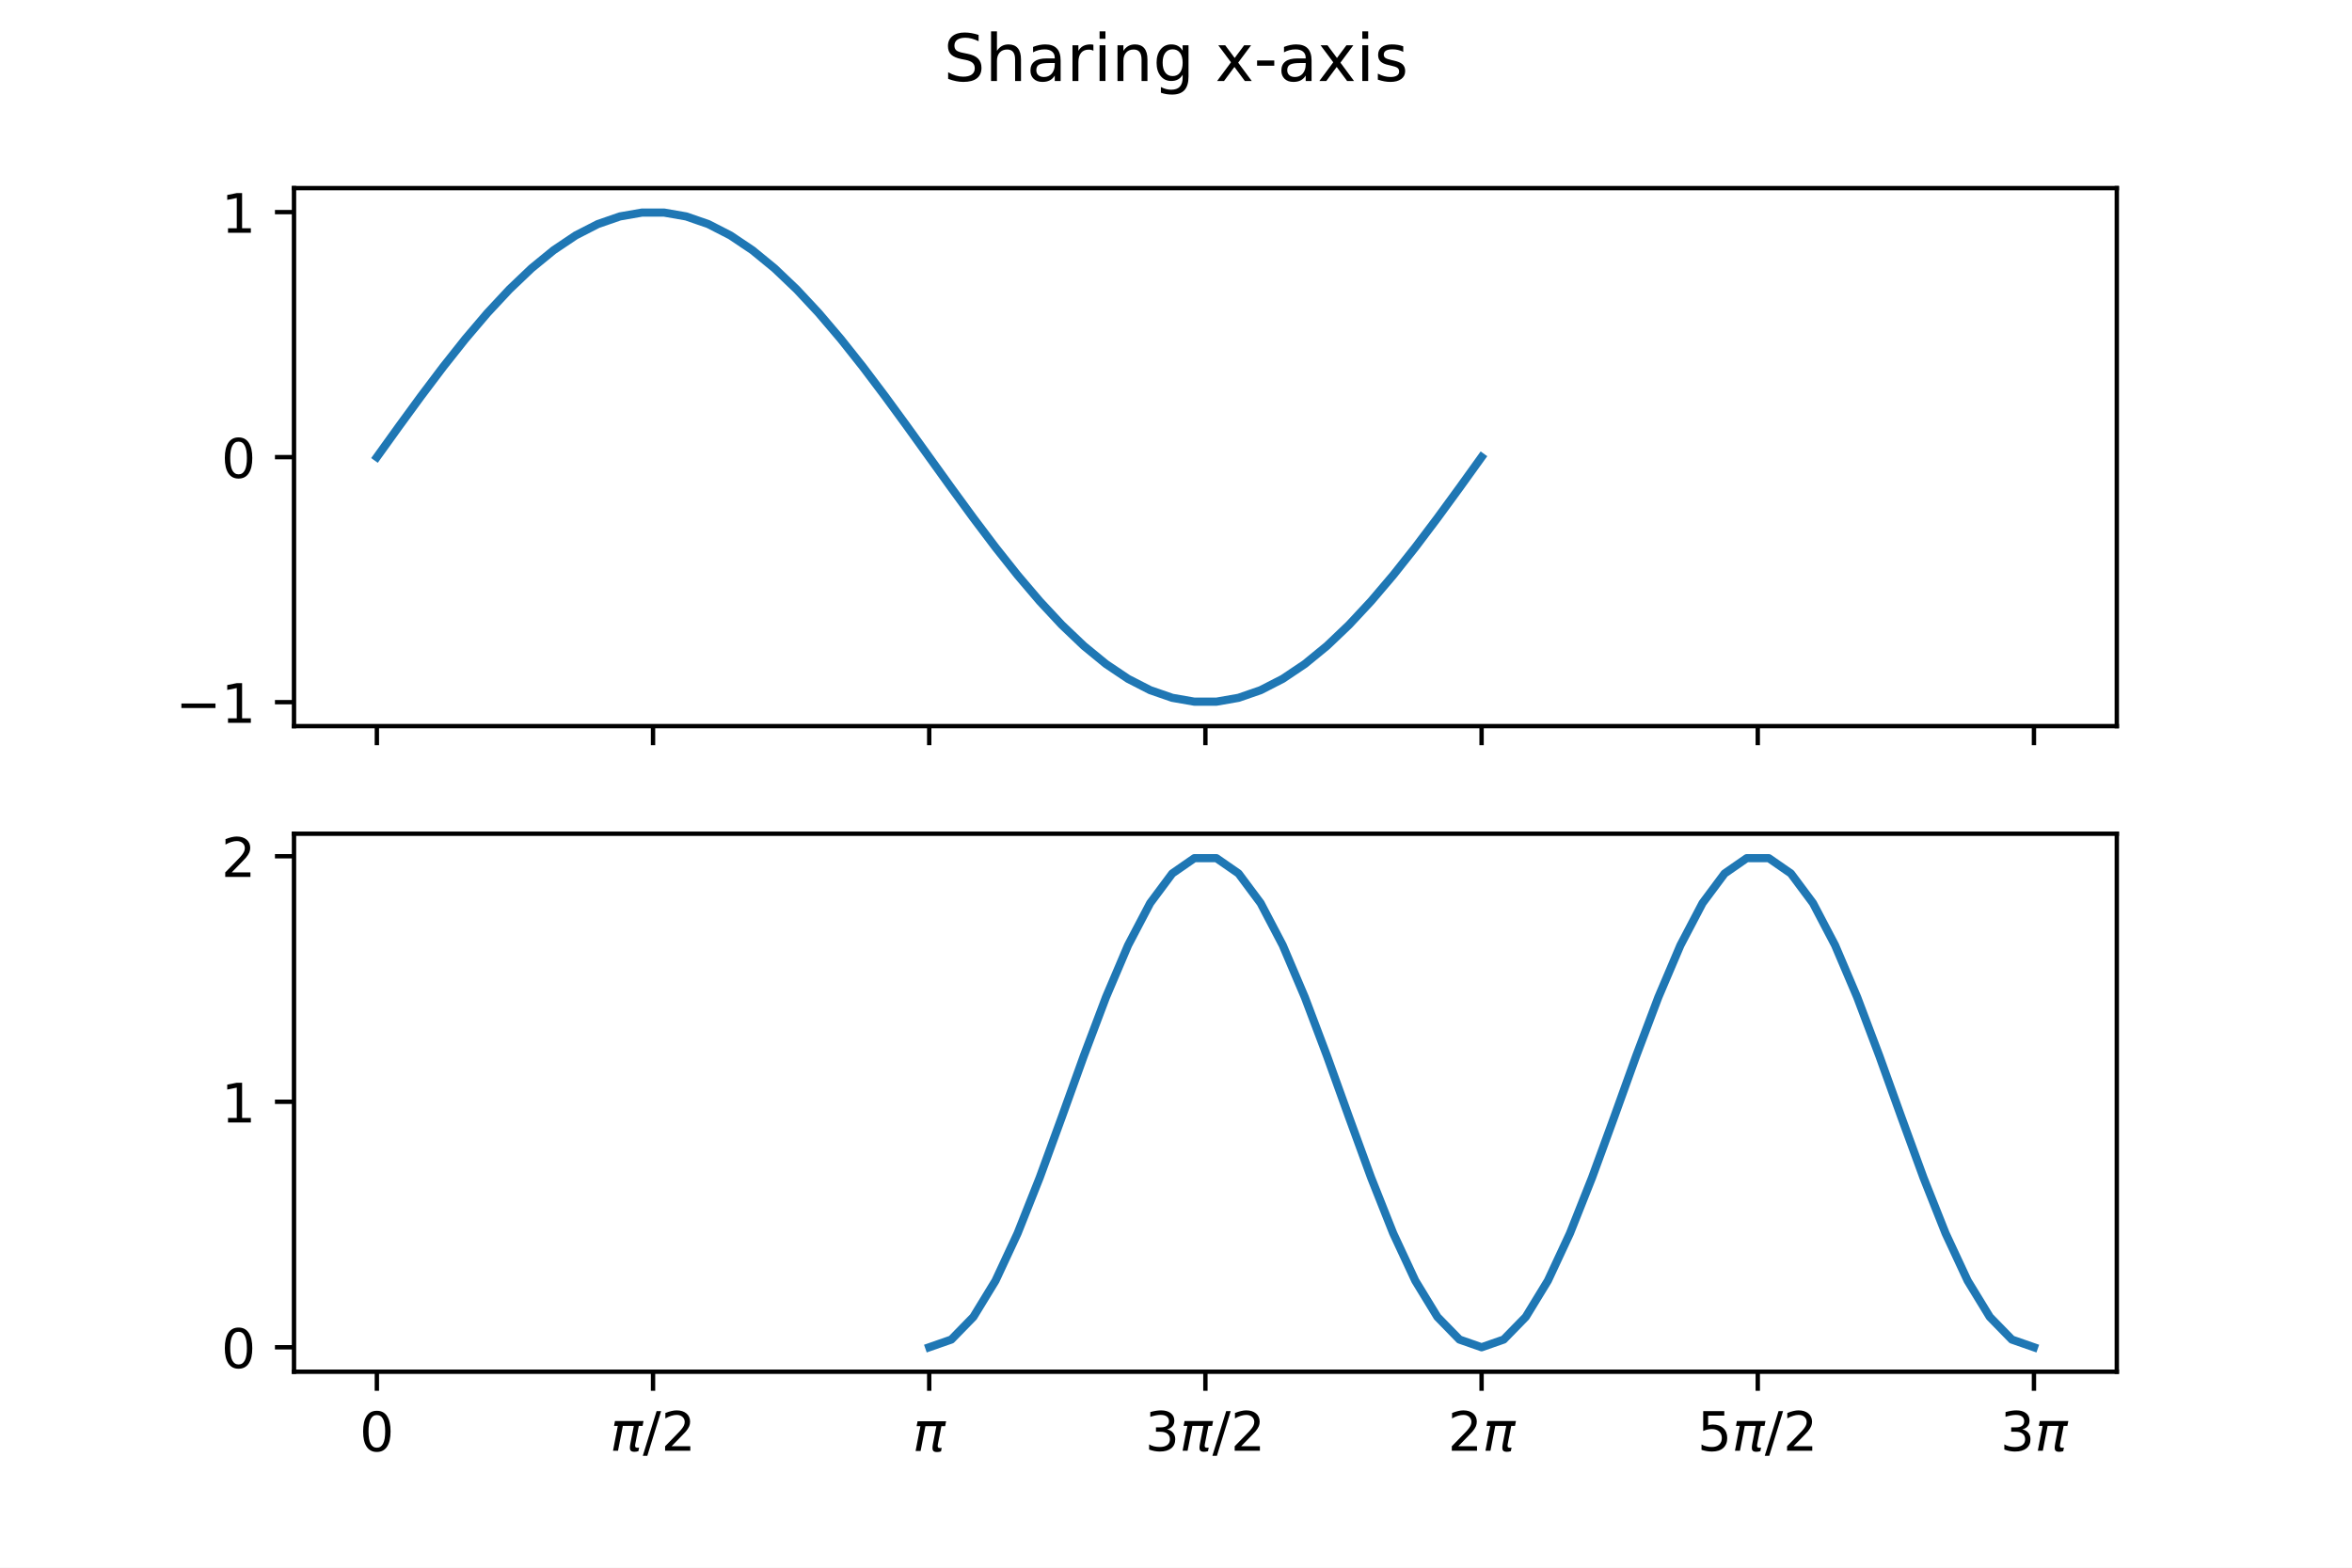
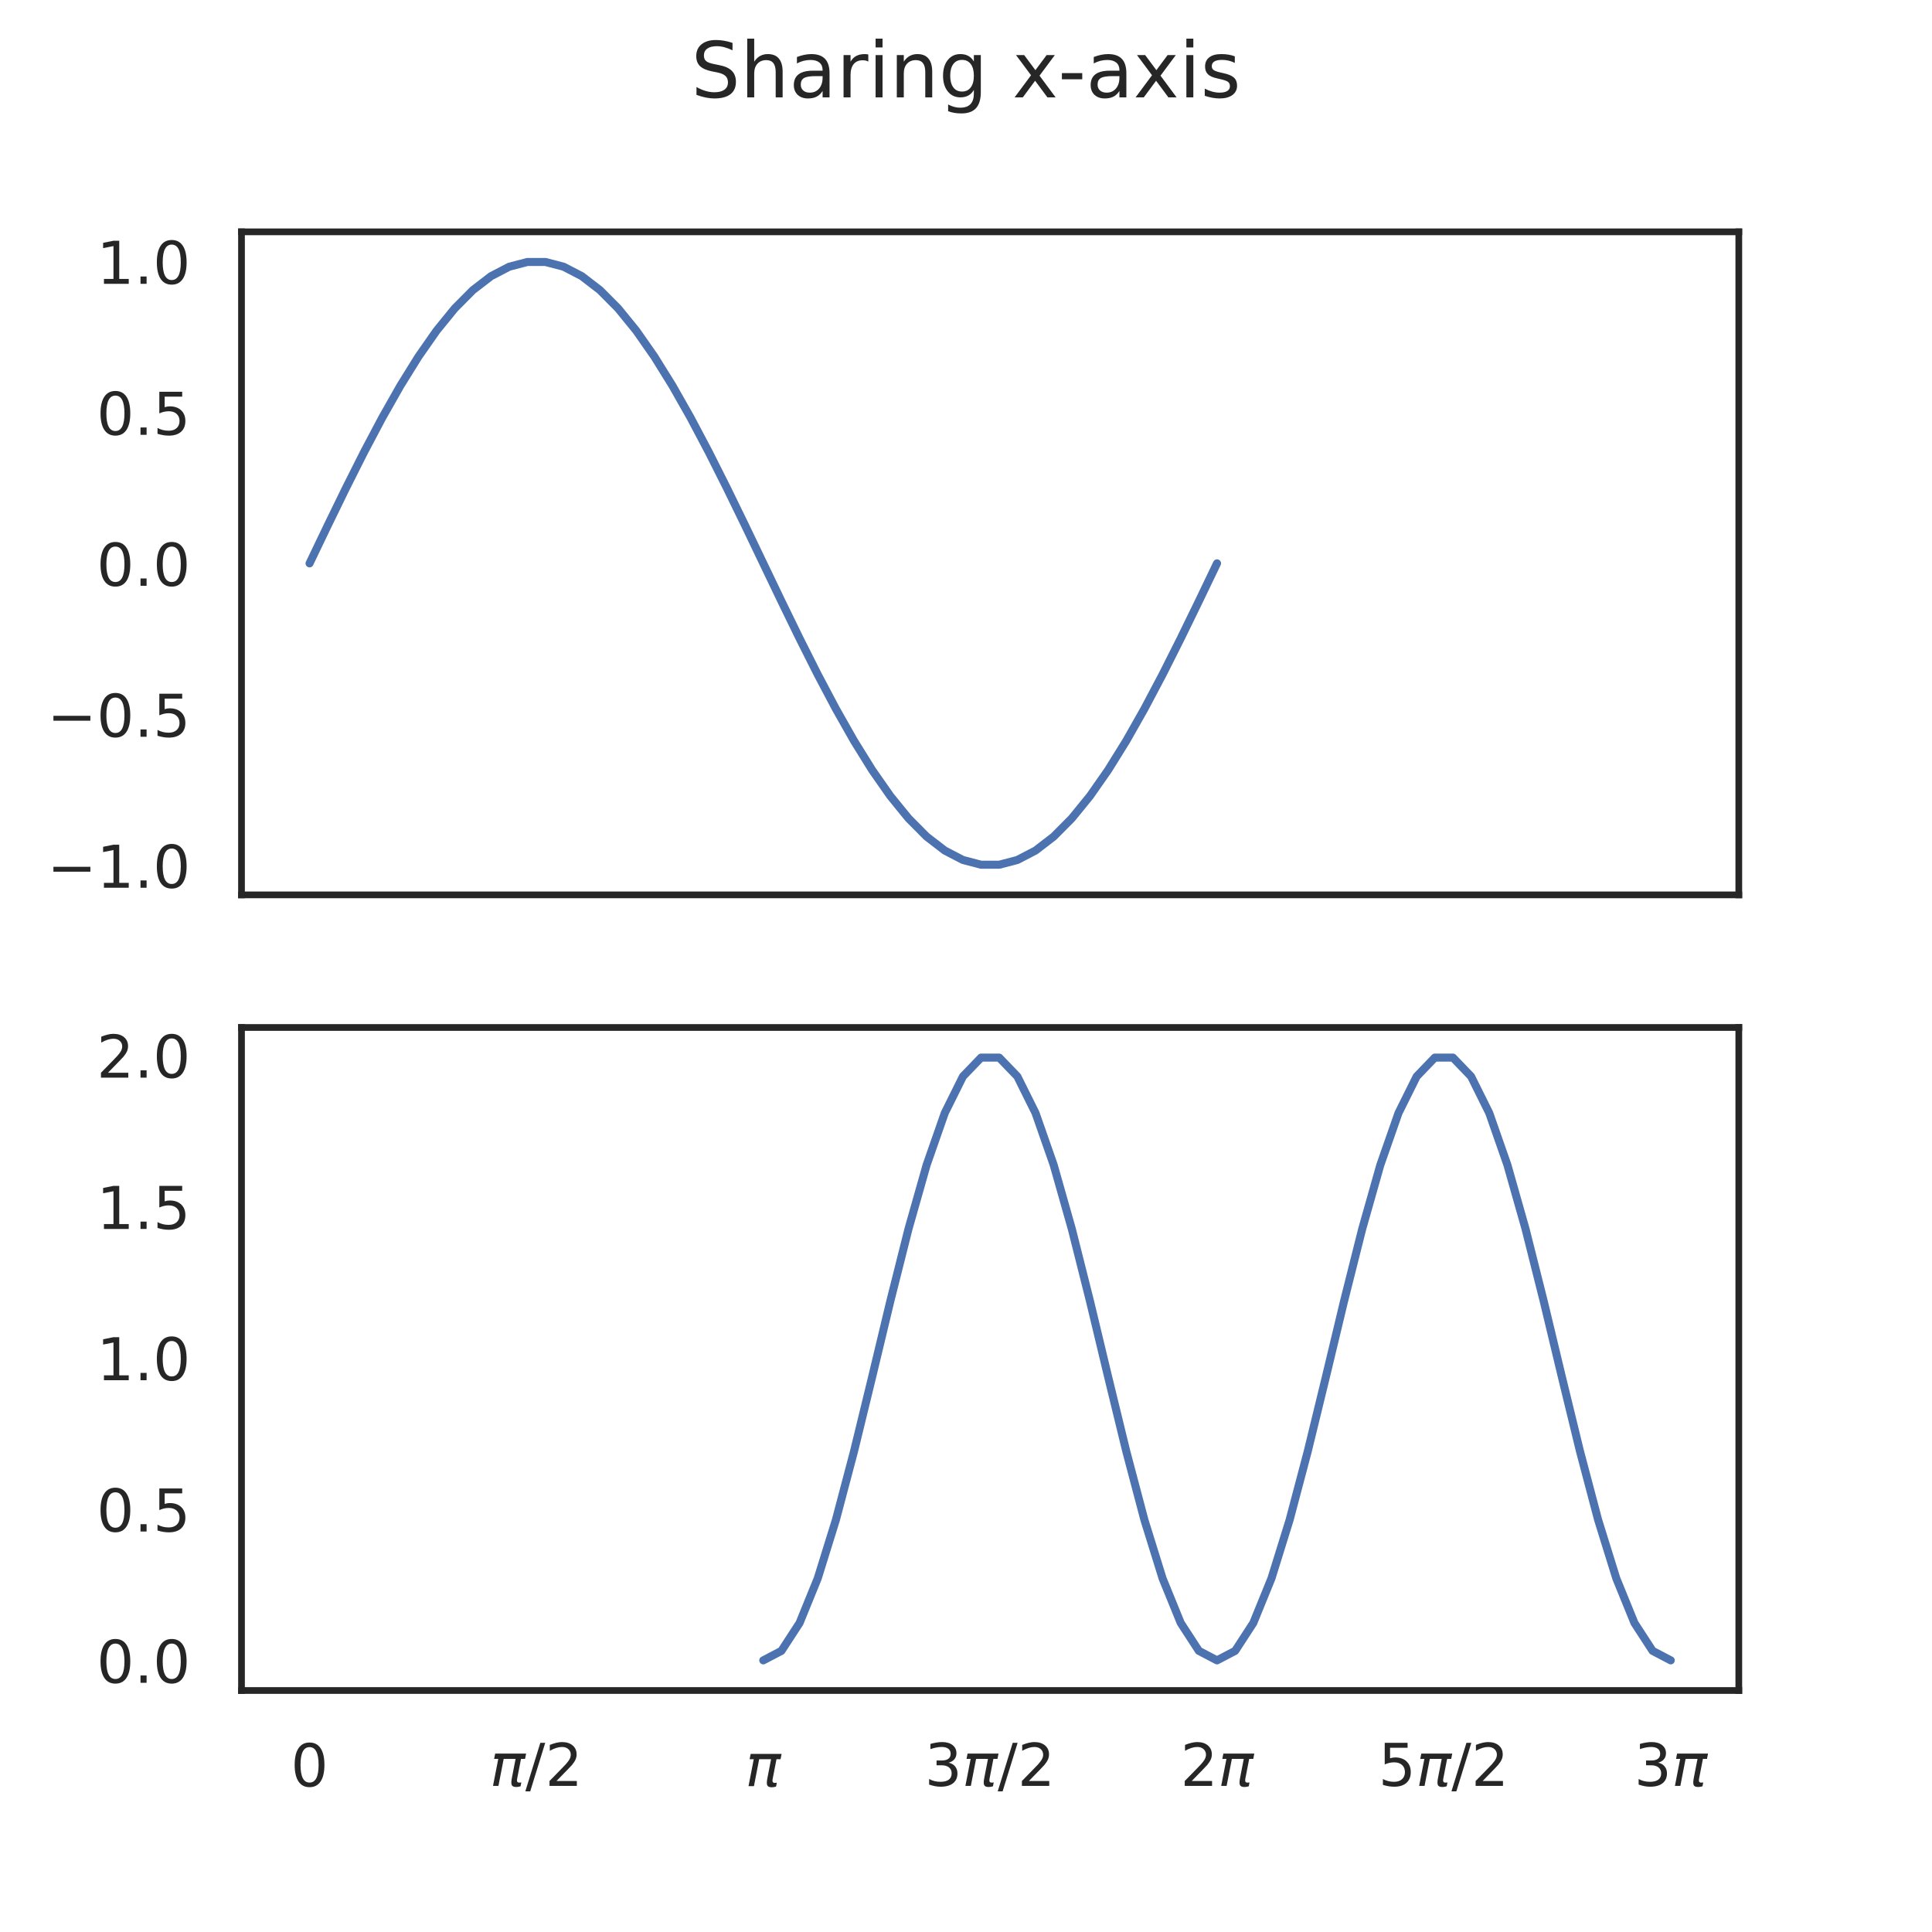
- <svg xmlns="http://www.w3.org/2000/svg" xmlns:xlink="http://www.w3.org/1999/xlink" height="288pt" version="1.1" viewBox="0 0 432 288" width="432pt">
+ <svg xmlns="http://www.w3.org/2000/svg" xmlns:xlink="http://www.w3.org/1999/xlink" height="360pt" version="1.1" viewBox="0 0 360 360" width="360pt">
  <defs>
    <style type="text/css">
*{stroke-linecap:butt;stroke-linejoin:round;}
  </style>
  </defs>
  <g id="figure_1">
    <g id="patch_1">
-       <path d="M 0 288  L 432 288  L 432 0  L 0 0  z " style="fill:#ffffff;" />
+       <path d="M 0 360  L 360 360  L 360 0  L 0 0  z " style="fill:#ffffff;" />
    </g>
    <g id="axes_1">
      <g id="patch_2">
-         <path d="M 54 133.396  L 388.8 133.396  L 388.8 34.56  L 54 34.56  z " style="fill:#ffffff;" />
+         <path d="M 45 166.745  L 324 166.745  L 324 43.2  L 45 43.2  z " style="fill:#ffffff;" />
      </g>
      <g id="matplotlib.axis_1">
-         <g id="xtick_1">
-           <g id="line2d_1">
-             <defs>
-               <path d="M 0 0  L 0 3.5  " id="m98a2902770" style="stroke:#000000;stroke-width:0.8;" />
-             </defs>
-             <g>
-               <use style="stroke:#000000;stroke-width:0.8;" x="69.218" xlink:href="#m98a2902770" y="133.396" />
-             </g>
-           </g>
-         </g>
-         <g id="xtick_2">
-           <g id="line2d_2">
-             <g>
-               <use style="stroke:#000000;stroke-width:0.8;" x="119.945" xlink:href="#m98a2902770" y="133.396" />
-             </g>
-           </g>
-         </g>
-         <g id="xtick_3">
-           <g id="line2d_3">
-             <g>
-               <use style="stroke:#000000;stroke-width:0.8;" x="170.673" xlink:href="#m98a2902770" y="133.396" />
-             </g>
-           </g>
-         </g>
-         <g id="xtick_4">
-           <g id="line2d_4">
-             <g>
-               <use style="stroke:#000000;stroke-width:0.8;" x="221.4" xlink:href="#m98a2902770" y="133.396" />
-             </g>
-           </g>
-         </g>
-         <g id="xtick_5">
-           <g id="line2d_5">
-             <g>
-               <use style="stroke:#000000;stroke-width:0.8;" x="272.127" xlink:href="#m98a2902770" y="133.396" />
-             </g>
-           </g>
-         </g>
-         <g id="xtick_6">
-           <g id="line2d_6">
-             <g>
-               <use style="stroke:#000000;stroke-width:0.8;" x="322.855" xlink:href="#m98a2902770" y="133.396" />
-             </g>
-           </g>
-         </g>
-         <g id="xtick_7">
-           <g id="line2d_7">
-             <g>
-               <use style="stroke:#000000;stroke-width:0.8;" x="373.582" xlink:href="#m98a2902770" y="133.396" />
-             </g>
-           </g>
-         </g>
+         <g id="xtick_1" />
+         <g id="xtick_2" />
+         <g id="xtick_3" />
+         <g id="xtick_4" />
+         <g id="xtick_5" />
+         <g id="xtick_6" />
+         <g id="xtick_7" />
      </g>
      <g id="matplotlib.axis_2">
        <g id="ytick_1">
-           <g id="line2d_8">
-             <defs>
-               <path d="M 0 0  L -3.5 0  " id="m02f1b8f43e" style="stroke:#000000;stroke-width:0.8;" />
-             </defs>
-             <g>
-               <use style="stroke:#000000;stroke-width:0.8;" x="54" xlink:href="#m02f1b8f43e" y="128.993" />
-             </g>
-           </g>
          <g id="text_1">
            <defs>
              <path d="M 10.594 35.5  L 73.188 35.5  L 73.188 27.203  L 10.594 27.203  z " id="DejaVuSans-8722" />
              <path d="M 12.406 8.297  L 28.516 8.297  L 28.516 63.922  L 10.984 60.406  L 10.984 69.391  L 28.422 72.906  L 38.281 72.906  L 38.281 8.297  L 54.391 8.297  L 54.391 0  L 12.406 0  z " id="DejaVuSans-49" />
-             </defs>
-             <g transform="translate(32.25781 132.7918)scale(0.1 -0.1)">
+               <path d="M 10.688 12.406  L 21 12.406  L 21 0  L 10.688 0  z " id="DejaVuSans-46" />
+               <path d="M 31.781 66.406  Q 24.172 66.406 20.328 58.906  Q 16.5 51.422 16.5 36.375  Q 16.5 21.391 20.328 13.891  Q 24.172 6.391 31.781 6.391  Q 39.453 6.391 43.281 13.891  Q 47.125 21.391 47.125 36.375  Q 47.125 51.422 43.281 58.906  Q 39.453 66.406 31.781 66.406  z M 31.781 74.219  Q 44.047 74.219 50.516 64.516  Q 56.984 54.828 56.984 36.375  Q 56.984 17.969 50.516 8.266  Q 44.047 -1.422 31.781 -1.422  Q 19.531 -1.422 13.062 8.266  Q 6.594 17.969 6.594 36.375  Q 6.594 54.828 13.062 64.516  Q 19.531 74.219 31.781 74.219  z " id="DejaVuSans-48" />
+             </defs>
+             <g style="fill:#262626;" transform="translate(8.788906 165.4199)scale(0.11 -0.11)">
              <use xlink:href="#DejaVuSans-8722" />
              <use x="83.789" xlink:href="#DejaVuSans-49" />
+               <use x="147.412" xlink:href="#DejaVuSans-46" />
+               <use x="179.199" xlink:href="#DejaVuSans-48" />
            </g>
          </g>
        </g>
        <g id="ytick_2">
-           <g id="line2d_9">
-             <g>
-               <use style="stroke:#000000;stroke-width:0.8;" x="54" xlink:href="#m02f1b8f43e" y="83.978" />
-             </g>
-           </g>
          <g id="text_2">
            <defs>
-               <path d="M 31.781 66.406  Q 24.172 66.406 20.328 58.906  Q 16.5 51.422 16.5 36.375  Q 16.5 21.391 20.328 13.891  Q 24.172 6.391 31.781 6.391  Q 39.453 6.391 43.281 13.891  Q 47.125 21.391 47.125 36.375  Q 47.125 51.422 43.281 58.906  Q 39.453 66.406 31.781 66.406  z M 31.781 74.219  Q 44.047 74.219 50.516 64.516  Q 56.984 54.828 56.984 36.375  Q 56.984 17.969 50.516 8.266  Q 44.047 -1.422 31.781 -1.422  Q 19.531 -1.422 13.062 8.266  Q 6.594 17.969 6.594 36.375  Q 6.594 54.828 13.062 64.516  Q 19.531 74.219 31.781 74.219  z " id="DejaVuSans-48" />
-             </defs>
-             <g transform="translate(40.6375 87.7774)scale(0.1 -0.1)">
-               <use xlink:href="#DejaVuSans-48" />
+               <path d="M 10.797 72.906  L 49.516 72.906  L 49.516 64.594  L 19.828 64.594  L 19.828 46.734  Q 21.969 47.469 24.109 47.828  Q 26.266 48.188 28.422 48.188  Q 40.625 48.188 47.75 41.5  Q 54.891 34.812 54.891 23.391  Q 54.891 11.625 47.562 5.094  Q 40.234 -1.422 26.906 -1.422  Q 22.312 -1.422 17.547 -0.641  Q 12.797 0.141 7.719 1.703  L 7.719 11.625  Q 12.109 9.234 16.797 8.062  Q 21.484 6.891 26.703 6.891  Q 35.156 6.891 40.078 11.328  Q 45.016 15.766 45.016 23.391  Q 45.016 31 40.078 35.438  Q 35.156 39.891 26.703 39.891  Q 22.75 39.891 18.812 39.016  Q 14.891 38.141 10.797 36.281  z " id="DejaVuSans-53" />
+             </defs>
+             <g style="fill:#262626;" transform="translate(8.788906 137.2859)scale(0.11 -0.11)">
+               <use xlink:href="#DejaVuSans-8722" />
+               <use x="83.789" xlink:href="#DejaVuSans-48" />
+               <use x="147.412" xlink:href="#DejaVuSans-46" />
+               <use x="179.199" xlink:href="#DejaVuSans-53" />
            </g>
          </g>
        </g>
        <g id="ytick_3">
-           <g id="line2d_10">
-             <g>
-               <use style="stroke:#000000;stroke-width:0.8;" x="54" xlink:href="#m02f1b8f43e" y="38.964" />
-             </g>
-           </g>
          <g id="text_3">
-             <g transform="translate(40.6375 42.76295)scale(0.1 -0.1)">
+             <g style="fill:#262626;" transform="translate(18.00656 109.1519)scale(0.11 -0.11)">
+               <use xlink:href="#DejaVuSans-48" />
+               <use x="63.623" xlink:href="#DejaVuSans-46" />
+               <use x="95.41" xlink:href="#DejaVuSans-48" />
+             </g>
+           </g>
+         </g>
+         <g id="ytick_4">
+           <g id="text_4">
+             <g style="fill:#262626;" transform="translate(18.00656 81.01784)scale(0.11 -0.11)">
+               <use xlink:href="#DejaVuSans-48" />
+               <use x="63.623" xlink:href="#DejaVuSans-46" />
+               <use x="95.41" xlink:href="#DejaVuSans-53" />
+             </g>
+           </g>
+         </g>
+         <g id="ytick_5">
+           <g id="text_5">
+             <g style="fill:#262626;" transform="translate(18.00656 52.88381)scale(0.11 -0.11)">
              <use xlink:href="#DejaVuSans-49" />
-             </g>
-           </g>
-         </g>
-       </g>
-       <g id="line2d_11">
-         <path clip-path="url(#pb3322d7b2d)" d="M 69.218 83.978  L 73.276 78.336  L 77.335 72.784  L 81.393 67.407  L 85.451 62.292  L 89.509 57.519  L 93.567 53.164  L 97.625 49.294  L 101.684 45.971  L 105.742 43.248  L 109.8 41.167  L 113.858 39.761  L 117.916 39.053  L 121.975 39.053  L 126.033 39.761  L 130.091 41.167  L 134.149 43.248  L 138.207 45.971  L 142.265 49.294  L 146.324 53.164  L 150.382 57.519  L 154.44 62.292  L 158.498 67.407  L 162.556 72.784  L 166.615 78.336  L 170.673 83.978  L 174.731 89.62  L 178.789 95.173  L 182.847 100.549  L 186.905 105.664  L 190.964 110.437  L 195.022 114.793  L 199.08 118.662  L 203.138 121.985  L 207.196 124.708  L 211.255 126.789  L 215.313 128.195  L 219.371 128.904  L 223.429 128.904  L 227.487 128.195  L 231.545 126.789  L 235.604 124.708  L 239.662 121.985  L 243.72 118.662  L 247.778 114.793  L 251.836 110.437  L 255.895 105.664  L 259.953 100.549  L 264.011 95.173  L 268.069 89.62  L 272.127 83.978  " style="fill:none;stroke:#1f77b4;stroke-linecap:square;stroke-width:1.5;" />
+               <use x="63.623" xlink:href="#DejaVuSans-46" />
+               <use x="95.41" xlink:href="#DejaVuSans-48" />
+             </g>
+           </g>
+         </g>
+       </g>
+       <g id="line2d_1">
+         <path clip-path="url(#p62beed486f)" d="M 57.682 104.973  L 61.064 97.92  L 64.445 90.979  L 67.827 84.259  L 71.209 77.865  L 74.591 71.899  L 77.973 66.455  L 81.355 61.617  L 84.736 57.464  L 88.118 54.06  L 91.5 51.459  L 94.882 49.701  L 98.264 48.816  L 101.645 48.816  L 105.027 49.701  L 108.409 51.459  L 111.791 54.06  L 115.173 57.464  L 118.555 61.617  L 121.936 66.455  L 125.318 71.899  L 128.7 77.865  L 132.082 84.259  L 135.464 90.979  L 138.845 97.92  L 142.227 104.973  L 145.609 112.025  L 148.991 118.966  L 152.373 125.686  L 155.755 132.08  L 159.136 138.046  L 162.518 143.491  L 165.9 148.328  L 169.282 152.481  L 172.664 155.886  L 176.045 158.487  L 179.427 160.244  L 182.809 161.13  L 186.191 161.13  L 189.573 160.244  L 192.955 158.487  L 196.336 155.886  L 199.718 152.481  L 203.1 148.328  L 206.482 143.491  L 209.864 138.046  L 213.245 132.08  L 216.627 125.686  L 220.009 118.966  L 223.391 112.025  L 226.773 104.973  " style="fill:none;stroke:#4c72b0;stroke-linecap:round;stroke-width:1.5;" />
      </g>
      <g id="patch_3">
-         <path d="M 54 133.396  L 54 34.56  " style="fill:none;stroke:#000000;stroke-linecap:square;stroke-linejoin:miter;stroke-width:0.8;" />
+         <path d="M 45 166.745  L 45 43.2  " style="fill:none;stroke:#262626;stroke-linecap:square;stroke-linejoin:miter;stroke-width:1.25;" />
      </g>
      <g id="patch_4">
-         <path d="M 388.8 133.396  L 388.8 34.56  " style="fill:none;stroke:#000000;stroke-linecap:square;stroke-linejoin:miter;stroke-width:0.8;" />
+         <path d="M 324 166.745  L 324 43.2  " style="fill:none;stroke:#262626;stroke-linecap:square;stroke-linejoin:miter;stroke-width:1.25;" />
      </g>
      <g id="patch_5">
-         <path d="M 54 133.396  L 388.8 133.396  " style="fill:none;stroke:#000000;stroke-linecap:square;stroke-linejoin:miter;stroke-width:0.8;" />
+         <path d="M 45 166.745  L 324 166.745  " style="fill:none;stroke:#262626;stroke-linecap:square;stroke-linejoin:miter;stroke-width:1.25;" />
      </g>
      <g id="patch_6">
-         <path d="M 54 34.56  L 388.8 34.56  " style="fill:none;stroke:#000000;stroke-linecap:square;stroke-linejoin:miter;stroke-width:0.8;" />
+         <path d="M 45 43.2  L 324 43.2  " style="fill:none;stroke:#262626;stroke-linecap:square;stroke-linejoin:miter;stroke-width:1.25;" />
      </g>
    </g>
    <g id="axes_2">
      <g id="patch_7">
-         <path d="M 54 252  L 388.8 252  L 388.8 153.164  L 54 153.164  z " style="fill:#ffffff;" />
+         <path d="M 45 315  L 324 315  L 324 191.455  L 45 191.455  z " style="fill:#ffffff;" />
      </g>
      <g id="matplotlib.axis_3">
        <g id="xtick_8">
-           <g id="line2d_12">
-             <g>
-               <use style="stroke:#000000;stroke-width:0.8;" x="69.218" xlink:href="#m98a2902770" y="252" />
-             </g>
-           </g>
-           <g id="text_4">
-             <g transform="translate(66.03693 266.5984)scale(0.1 -0.1)">
+           <g id="text_6">
+             <g style="fill:#262626;" transform="translate(54.18244 332.8583)scale(0.11 -0.11)">
              <use xlink:href="#DejaVuSans-48" />
            </g>
          </g>
        </g>
        <g id="xtick_9">
-           <g id="line2d_13">
-             <g>
-               <use style="stroke:#000000;stroke-width:0.8;" x="119.945" xlink:href="#m98a2902770" y="252" />
-             </g>
-           </g>
-           <g id="text_5">
+           <g id="text_7">
            <defs>
              <path d="M 9.125 54.688  L 61.531 54.688  L 59.766 45.703  L 52.875 45.703  L 46.344 12.109  Q 45.656 8.594 46.578 7.031  Q 47.469 5.516 50.141 5.516  Q 50.875 5.516 51.953 5.672  Q 53.078 5.766 53.422 5.812  L 52.156 -0.688  Q 50.344 -1.312 48.484 -1.609  Q 46.578 -1.906 44.781 -1.906  Q 38.922 -1.906 37.312 1.266  Q 35.688 4.5 37.359 13.094  L 43.703 45.703  L 23.531 45.703  L 14.656 0  L 5.469 0  L 14.359 45.703  L 7.375 45.703  z " id="DejaVuSans-Oblique-960" />
              <path d="M 25.391 72.906  L 33.688 72.906  L 8.297 -9.281  L 0 -9.281  z " id="DejaVuSans-47" />
              <path d="M 19.188 8.297  L 53.609 8.297  L 53.609 0  L 7.328 0  L 7.328 8.297  Q 12.938 14.109 22.625 23.891  Q 32.328 33.688 34.812 36.531  Q 39.547 41.844 41.422 45.531  Q 43.312 49.219 43.312 52.781  Q 43.312 58.594 39.234 62.25  Q 35.156 65.922 28.609 65.922  Q 23.969 65.922 18.812 64.312  Q 13.672 62.703 7.812 59.422  L 7.812 69.391  Q 13.766 71.781 18.938 73  Q 24.125 74.219 28.422 74.219  Q 39.75 74.219 46.484 68.547  Q 53.219 62.891 53.219 53.422  Q 53.219 48.922 51.531 44.891  Q 49.859 40.875 45.406 35.406  Q 44.188 33.984 37.641 27.219  Q 31.109 20.453 19.188 8.297  z " id="DejaVuSans-50" />
            </defs>
-             <g transform="translate(112.0455 266.5984)scale(0.1 -0.1)">
+             <g style="fill:#262626;" transform="translate(91.26454 332.8583)scale(0.11 -0.11)">
              <use transform="translate(0 0.78125)" xlink:href="#DejaVuSans-Oblique-960" />
              <use transform="translate(60.20508 0.78125)" xlink:href="#DejaVuSans-47" />
              <use transform="translate(93.84961 0.78125)" xlink:href="#DejaVuSans-50" />
            </g>
          </g>
        </g>
        <g id="xtick_10">
-           <g id="line2d_14">
-             <g>
-               <use style="stroke:#000000;stroke-width:0.8;" x="170.673" xlink:href="#m98a2902770" y="252" />
-             </g>
-           </g>
-           <g id="text_6">
-             <g transform="translate(167.6227 266.5984)scale(0.1 -0.1)">
+           <g id="text_8">
+             <g style="fill:#262626;" transform="translate(138.8723 332.8583)scale(0.11 -0.11)">
              <use transform="translate(0 0.3125)" xlink:href="#DejaVuSans-Oblique-960" />
            </g>
          </g>
        </g>
        <g id="xtick_11">
-           <g id="line2d_15">
-             <g>
-               <use style="stroke:#000000;stroke-width:0.8;" x="221.4" xlink:href="#m98a2902770" y="252" />
-             </g>
-           </g>
-           <g id="text_7">
+           <g id="text_9">
            <defs>
              <path d="M 40.578 39.312  Q 47.656 37.797 51.625 33  Q 55.609 28.219 55.609 21.188  Q 55.609 10.406 48.188 4.484  Q 40.766 -1.422 27.094 -1.422  Q 22.516 -1.422 17.656 -0.516  Q 12.797 0.391 7.625 2.203  L 7.625 11.719  Q 11.719 9.328 16.594 8.109  Q 21.484 6.891 26.812 6.891  Q 36.078 6.891 40.938 10.547  Q 45.797 14.203 45.797 21.188  Q 45.797 27.641 41.281 31.266  Q 36.766 34.906 28.719 34.906  L 20.219 34.906  L 20.219 43.016  L 29.109 43.016  Q 36.375 43.016 40.234 45.922  Q 44.094 48.828 44.094 54.297  Q 44.094 59.906 40.109 62.906  Q 36.141 65.922 28.719 65.922  Q 24.656 65.922 20.016 65.031  Q 15.375 64.156 9.812 62.312  L 9.812 71.094  Q 15.438 72.656 20.344 73.438  Q 25.25 74.219 29.594 74.219  Q 40.828 74.219 47.359 69.109  Q 53.906 64.016 53.906 55.328  Q 53.906 49.266 50.438 45.094  Q 46.969 40.922 40.578 39.312  z " id="DejaVuSans-51" />
            </defs>
-             <g transform="translate(210.3 266.5984)scale(0.1 -0.1)">
+             <g style="fill:#262626;" transform="translate(172.29 332.8583)scale(0.11 -0.11)">
              <use transform="translate(0 0.78125)" xlink:href="#DejaVuSans-51" />
              <use transform="translate(63.62305 0.78125)" xlink:href="#DejaVuSans-Oblique-960" />
              <use transform="translate(123.8281 0.78125)" xlink:href="#DejaVuSans-47" />
              <use transform="translate(157.4727 0.78125)" xlink:href="#DejaVuSans-50" />
            </g>
          </g>
        </g>
        <g id="xtick_12">
-           <g id="line2d_16">
-             <g>
-               <use style="stroke:#000000;stroke-width:0.8;" x="272.127" xlink:href="#m98a2902770" y="252" />
-             </g>
-           </g>
-           <g id="text_8">
-             <g transform="translate(265.9273 266.5984)scale(0.1 -0.1)">
+           <g id="text_10">
+             <g style="fill:#262626;" transform="translate(219.9527 332.8583)scale(0.11 -0.11)">
              <use transform="translate(0 0.78125)" xlink:href="#DejaVuSans-50" />
              <use transform="translate(63.62305 0.78125)" xlink:href="#DejaVuSans-Oblique-960" />
            </g>
          </g>
        </g>
        <g id="xtick_13">
-           <g id="line2d_17">
-             <g>
-               <use style="stroke:#000000;stroke-width:0.8;" x="322.855" xlink:href="#m98a2902770" y="252" />
-             </g>
-           </g>
-           <g id="text_9">
-             <defs>
-               <path d="M 10.797 72.906  L 49.516 72.906  L 49.516 64.594  L 19.828 64.594  L 19.828 46.734  Q 21.969 47.469 24.109 47.828  Q 26.266 48.188 28.422 48.188  Q 40.625 48.188 47.75 41.5  Q 54.891 34.812 54.891 23.391  Q 54.891 11.625 47.562 5.094  Q 40.234 -1.422 26.906 -1.422  Q 22.312 -1.422 17.547 -0.641  Q 12.797 0.141 7.719 1.703  L 7.719 11.625  Q 12.109 9.234 16.797 8.062  Q 21.484 6.891 26.703 6.891  Q 35.156 6.891 40.078 11.328  Q 45.016 15.766 45.016 23.391  Q 45.016 31 40.078 35.438  Q 35.156 39.891 26.703 39.891  Q 22.75 39.891 18.812 39.016  Q 14.891 38.141 10.797 36.281  z " id="DejaVuSans-53" />
-             </defs>
-             <g transform="translate(311.7545 266.5984)scale(0.1 -0.1)">
+           <g id="text_11">
+             <g style="fill:#262626;" transform="translate(256.8355 332.8583)scale(0.11 -0.11)">
              <use transform="translate(0 0.78125)" xlink:href="#DejaVuSans-53" />
              <use transform="translate(63.62305 0.78125)" xlink:href="#DejaVuSans-Oblique-960" />
              <use transform="translate(123.8281 0.78125)" xlink:href="#DejaVuSans-47" />
              <use transform="translate(157.4727 0.78125)" xlink:href="#DejaVuSans-50" />
            </g>
          </g>
        </g>
        <g id="xtick_14">
-           <g id="line2d_18">
-             <g>
-               <use style="stroke:#000000;stroke-width:0.8;" x="373.582" xlink:href="#m98a2902770" y="252" />
-             </g>
-           </g>
-           <g id="text_10">
-             <g transform="translate(367.3818 266.5984)scale(0.1 -0.1)">
+           <g id="text_12">
+             <g style="fill:#262626;" transform="translate(304.4982 332.8583)scale(0.11 -0.11)">
              <use transform="translate(0 0.78125)" xlink:href="#DejaVuSans-51" />
              <use transform="translate(63.62305 0.78125)" xlink:href="#DejaVuSans-Oblique-960" />
            </g>
          </g>
        </g>
      </g>
      <g id="matplotlib.axis_4">
-         <g id="ytick_4">
-           <g id="line2d_19">
-             <g>
-               <use style="stroke:#000000;stroke-width:0.8;" x="54" xlink:href="#m02f1b8f43e" y="247.507" />
-             </g>
-           </g>
-           <g id="text_11">
-             <g transform="translate(40.6375 251.3067)scale(0.1 -0.1)">
-               <use xlink:href="#DejaVuSans-48" />
-             </g>
-           </g>
-         </g>
-         <g id="ytick_5">
-           <g id="line2d_20">
-             <g>
-               <use style="stroke:#000000;stroke-width:0.8;" x="54" xlink:href="#m02f1b8f43e" y="202.404" />
-             </g>
-           </g>
-           <g id="text_12">
-             <g transform="translate(40.6375 206.2032)scale(0.1 -0.1)">
+         <g id="ytick_6">
+           <g id="text_13">
+             <g style="fill:#262626;" transform="translate(18.00656 313.5634)scale(0.11 -0.11)">
+               <use xlink:href="#DejaVuSans-48" />
+               <use x="63.623" xlink:href="#DejaVuSans-46" />
+               <use x="95.41" xlink:href="#DejaVuSans-48" />
+             </g>
+           </g>
+         </g>
+         <g id="ytick_7">
+           <g id="text_14">
+             <g style="fill:#262626;" transform="translate(18.00656 285.3738)scale(0.11 -0.11)">
+               <use xlink:href="#DejaVuSans-48" />
+               <use x="63.623" xlink:href="#DejaVuSans-46" />
+               <use x="95.41" xlink:href="#DejaVuSans-53" />
+             </g>
+           </g>
+         </g>
+         <g id="ytick_8">
+           <g id="text_15">
+             <g style="fill:#262626;" transform="translate(18.00656 257.1841)scale(0.11 -0.11)">
              <use xlink:href="#DejaVuSans-49" />
-             </g>
-           </g>
-         </g>
-         <g id="ytick_6">
-           <g id="line2d_21">
-             <g>
-               <use style="stroke:#000000;stroke-width:0.8;" x="54" xlink:href="#m02f1b8f43e" y="157.301" />
-             </g>
-           </g>
-           <g id="text_13">
-             <g transform="translate(40.6375 161.0998)scale(0.1 -0.1)">
+               <use x="63.623" xlink:href="#DejaVuSans-46" />
+               <use x="95.41" xlink:href="#DejaVuSans-48" />
+             </g>
+           </g>
+         </g>
+         <g id="ytick_9">
+           <g id="text_16">
+             <g style="fill:#262626;" transform="translate(18.00656 228.9945)scale(0.11 -0.11)">
+               <use xlink:href="#DejaVuSans-49" />
+               <use x="63.623" xlink:href="#DejaVuSans-46" />
+               <use x="95.41" xlink:href="#DejaVuSans-53" />
+             </g>
+           </g>
+         </g>
+         <g id="ytick_10">
+           <g id="text_17">
+             <g style="fill:#262626;" transform="translate(18.00656 200.8048)scale(0.11 -0.11)">
              <use xlink:href="#DejaVuSans-50" />
-             </g>
-           </g>
-         </g>
-       </g>
-       <g id="line2d_22">
-         <path clip-path="url(#p1e61827a43)" d="M 170.673 247.507  L 174.731 246.09  L 178.789 241.928  L 182.847 235.283  L 186.905 226.572  L 190.964 216.342  L 195.022 205.236  L 199.08 193.952  L 203.138 183.2  L 207.196 173.654  L 211.255 165.915  L 215.313 160.468  L 219.371 157.656  L 223.429 157.656  L 227.487 160.468  L 231.545 165.915  L 235.604 173.654  L 239.662 183.2  L 243.72 193.952  L 247.778 205.236  L 251.836 216.342  L 255.895 226.572  L 259.953 235.283  L 264.011 241.928  L 268.069 246.09  L 272.127 247.507  L 276.185 246.09  L 280.244 241.928  L 284.302 235.283  L 288.36 226.572  L 292.418 216.342  L 296.476 205.236  L 300.535 193.952  L 304.593 183.2  L 308.651 173.654  L 312.709 165.915  L 316.767 160.468  L 320.825 157.656  L 324.884 157.656  L 328.942 160.468  L 333 165.915  L 337.058 173.654  L 341.116 183.2  L 345.175 193.952  L 349.233 205.236  L 353.291 216.342  L 357.349 226.572  L 361.407 235.283  L 365.465 241.928  L 369.524 246.09  L 373.582 247.507  " style="fill:none;stroke:#1f77b4;stroke-linecap:square;stroke-width:1.5;" />
+               <use x="63.623" xlink:href="#DejaVuSans-46" />
+               <use x="95.41" xlink:href="#DejaVuSans-48" />
+             </g>
+           </g>
+         </g>
+       </g>
+       <g id="line2d_2">
+         <path clip-path="url(#p62544c3a03)" d="M 142.227 309.384  L 145.609 307.613  L 148.991 302.411  L 152.373 294.104  L 155.755 283.215  L 159.136 270.427  L 162.518 256.545  L 165.9 242.441  L 169.282 229  L 172.664 217.067  L 176.045 207.393  L 179.427 200.585  L 182.809 197.07  L 186.191 197.07  L 189.573 200.585  L 192.955 207.393  L 196.336 217.067  L 199.718 229  L 203.1 242.441  L 206.482 256.545  L 209.864 270.427  L 213.245 283.215  L 216.627 294.104  L 220.009 302.411  L 223.391 307.613  L 226.773 309.384  L 230.155 307.613  L 233.536 302.411  L 236.918 294.104  L 240.3 283.215  L 243.682 270.427  L 247.064 256.545  L 250.445 242.441  L 253.827 229  L 257.209 217.067  L 260.591 207.393  L 263.973 200.585  L 267.355 197.07  L 270.736 197.07  L 274.118 200.585  L 277.5 207.393  L 280.882 217.067  L 284.264 229  L 287.645 242.441  L 291.027 256.545  L 294.409 270.427  L 297.791 283.215  L 301.173 294.104  L 304.555 302.411  L 307.936 307.613  L 311.318 309.384  " style="fill:none;stroke:#4c72b0;stroke-linecap:round;stroke-width:1.5;" />
      </g>
      <g id="patch_8">
-         <path d="M 54 252  L 54 153.164  " style="fill:none;stroke:#000000;stroke-linecap:square;stroke-linejoin:miter;stroke-width:0.8;" />
+         <path d="M 45 315  L 45 191.455  " style="fill:none;stroke:#262626;stroke-linecap:square;stroke-linejoin:miter;stroke-width:1.25;" />
      </g>
      <g id="patch_9">
-         <path d="M 388.8 252  L 388.8 153.164  " style="fill:none;stroke:#000000;stroke-linecap:square;stroke-linejoin:miter;stroke-width:0.8;" />
+         <path d="M 324 315  L 324 191.455  " style="fill:none;stroke:#262626;stroke-linecap:square;stroke-linejoin:miter;stroke-width:1.25;" />
      </g>
      <g id="patch_10">
-         <path d="M 54 252  L 388.8 252  " style="fill:none;stroke:#000000;stroke-linecap:square;stroke-linejoin:miter;stroke-width:0.8;" />
+         <path d="M 45 315  L 324 315  " style="fill:none;stroke:#262626;stroke-linecap:square;stroke-linejoin:miter;stroke-width:1.25;" />
      </g>
      <g id="patch_11">
-         <path d="M 54 153.164  L 388.8 153.164  " style="fill:none;stroke:#000000;stroke-linecap:square;stroke-linejoin:miter;stroke-width:0.8;" />
-       </g>
-     </g>
-     <g id="text_14">
+         <path d="M 45 191.455  L 324 191.455  " style="fill:none;stroke:#262626;stroke-linecap:square;stroke-linejoin:miter;stroke-width:1.25;" />
+       </g>
+     </g>
+     <g id="text_18">
      <defs>
        <path d="M 53.516 70.516  L 53.516 60.891  Q 47.906 63.578 42.922 64.891  Q 37.938 66.219 33.297 66.219  Q 25.25 66.219 20.875 63.094  Q 16.5 59.969 16.5 54.203  Q 16.5 49.359 19.406 46.891  Q 22.312 44.438 30.422 42.922  L 36.375 41.703  Q 47.406 39.594 52.656 34.297  Q 57.906 29 57.906 20.125  Q 57.906 9.516 50.797 4.047  Q 43.703 -1.422 29.984 -1.422  Q 24.812 -1.422 18.969 -0.25  Q 13.141 0.922 6.891 3.219  L 6.891 13.375  Q 12.891 10.016 18.656 8.297  Q 24.422 6.594 29.984 6.594  Q 38.422 6.594 43.016 9.906  Q 47.609 13.234 47.609 19.391  Q 47.609 24.75 44.312 27.781  Q 41.016 30.812 33.5 32.328  L 27.484 33.5  Q 16.453 35.688 11.516 40.375  Q 6.594 45.062 6.594 53.422  Q 6.594 63.094 13.406 68.656  Q 20.219 74.219 32.172 74.219  Q 37.312 74.219 42.625 73.281  Q 47.953 72.359 53.516 70.516  z " id="DejaVuSans-83" />
        <path d="M 54.891 33.016  L 54.891 0  L 45.906 0  L 45.906 32.719  Q 45.906 40.484 42.875 44.328  Q 39.844 48.188 33.797 48.188  Q 26.516 48.188 22.312 43.547  Q 18.109 38.922 18.109 30.906  L 18.109 0  L 9.078 0  L 9.078 75.984  L 18.109 75.984  L 18.109 46.188  Q 21.344 51.125 25.703 53.562  Q 30.078 56 35.797 56  Q 45.219 56 50.047 50.172  Q 54.891 44.344 54.891 33.016  z " id="DejaVuSans-104" />
        <path d="M 34.281 27.484  Q 23.391 27.484 19.188 25  Q 14.984 22.516 14.984 16.5  Q 14.984 11.719 18.141 8.906  Q 21.297 6.109 26.703 6.109  Q 34.188 6.109 38.703 11.406  Q 43.219 16.703 43.219 25.484  L 43.219 27.484  z M 52.203 31.203  L 52.203 0  L 43.219 0  L 43.219 8.297  Q 40.141 3.328 35.547 0.953  Q 30.953 -1.422 24.312 -1.422  Q 15.922 -1.422 10.953 3.297  Q 6 8.016 6 15.922  Q 6 25.141 12.172 29.828  Q 18.359 34.516 30.609 34.516  L 43.219 34.516  L 43.219 35.406  Q 43.219 41.609 39.141 45  Q 35.062 48.391 27.688 48.391  Q 23 48.391 18.547 47.266  Q 14.109 46.141 10.016 43.891  L 10.016 52.203  Q 14.938 54.109 19.578 55.047  Q 24.219 56 28.609 56  Q 40.484 56 46.344 49.844  Q 52.203 43.703 52.203 31.203  z " id="DejaVuSans-97" />
        <path d="M 41.109 46.297  Q 39.594 47.172 37.812 47.578  Q 36.031 48 33.891 48  Q 26.266 48 22.188 43.047  Q 18.109 38.094 18.109 28.812  L 18.109 0  L 9.078 0  L 9.078 54.688  L 18.109 54.688  L 18.109 46.188  Q 20.953 51.172 25.484 53.578  Q 30.031 56 36.531 56  Q 37.453 56 38.578 55.875  Q 39.703 55.766 41.062 55.516  z " id="DejaVuSans-114" />
        <path d="M 9.422 54.688  L 18.406 54.688  L 18.406 0  L 9.422 0  z M 9.422 75.984  L 18.406 75.984  L 18.406 64.594  L 9.422 64.594  z " id="DejaVuSans-105" />
        <path d="M 54.891 33.016  L 54.891 0  L 45.906 0  L 45.906 32.719  Q 45.906 40.484 42.875 44.328  Q 39.844 48.188 33.797 48.188  Q 26.516 48.188 22.312 43.547  Q 18.109 38.922 18.109 30.906  L 18.109 0  L 9.078 0  L 9.078 54.688  L 18.109 54.688  L 18.109 46.188  Q 21.344 51.125 25.703 53.562  Q 30.078 56 35.797 56  Q 45.219 56 50.047 50.172  Q 54.891 44.344 54.891 33.016  z " id="DejaVuSans-110" />
        <path d="M 45.406 27.984  Q 45.406 37.75 41.375 43.109  Q 37.359 48.484 30.078 48.484  Q 22.859 48.484 18.828 43.109  Q 14.797 37.75 14.797 27.984  Q 14.797 18.266 18.828 12.891  Q 22.859 7.516 30.078 7.516  Q 37.359 7.516 41.375 12.891  Q 45.406 18.266 45.406 27.984  z M 54.391 6.781  Q 54.391 -7.172 48.188 -13.984  Q 42 -20.797 29.203 -20.797  Q 24.469 -20.797 20.266 -20.094  Q 16.062 -19.391 12.109 -17.922  L 12.109 -9.188  Q 16.062 -11.328 19.922 -12.344  Q 23.781 -13.375 27.781 -13.375  Q 36.625 -13.375 41.016 -8.766  Q 45.406 -4.156 45.406 5.172  L 45.406 9.625  Q 42.625 4.781 38.281 2.391  Q 33.938 0 27.875 0  Q 17.828 0 11.672 7.656  Q 5.516 15.328 5.516 27.984  Q 5.516 40.672 11.672 48.328  Q 17.828 56 27.875 56  Q 33.938 56 38.281 53.609  Q 42.625 51.219 45.406 46.391  L 45.406 54.688  L 54.391 54.688  z " id="DejaVuSans-103" />
        <path id="DejaVuSans-32" />
        <path d="M 54.891 54.688  L 35.109 28.078  L 55.906 0  L 45.312 0  L 29.391 21.484  L 13.484 0  L 2.875 0  L 24.125 28.609  L 4.688 54.688  L 15.281 54.688  L 29.781 35.203  L 44.281 54.688  z " id="DejaVuSans-120" />
        <path d="M 4.891 31.391  L 31.203 31.391  L 31.203 23.391  L 4.891 23.391  z " id="DejaVuSans-45" />
        <path d="M 44.281 53.078  L 44.281 44.578  Q 40.484 46.531 36.375 47.5  Q 32.281 48.484 27.875 48.484  Q 21.188 48.484 17.844 46.438  Q 14.5 44.391 14.5 40.281  Q 14.5 37.156 16.891 35.375  Q 19.281 33.594 26.516 31.984  L 29.594 31.297  Q 39.156 29.25 43.188 25.516  Q 47.219 21.781 47.219 15.094  Q 47.219 7.469 41.188 3.016  Q 35.156 -1.422 24.609 -1.422  Q 20.219 -1.422 15.453 -0.562  Q 10.688 0.297 5.422 2  L 5.422 11.281  Q 10.406 8.688 15.234 7.391  Q 20.062 6.109 24.812 6.109  Q 31.156 6.109 34.562 8.281  Q 37.984 10.453 37.984 14.406  Q 37.984 18.062 35.516 20.016  Q 33.062 21.969 24.703 23.781  L 21.578 24.516  Q 13.234 26.266 9.516 29.906  Q 5.812 33.547 5.812 39.891  Q 5.812 47.609 11.281 51.797  Q 16.75 56 26.812 56  Q 31.781 56 36.172 55.266  Q 40.578 54.547 44.281 53.078  z " id="DejaVuSans-115" />
      </defs>
-       <g transform="translate(173.3231 14.87813)scale(0.12 -0.12)">
+       <g style="fill:#262626;" transform="translate(128.7877 18.14175)scale(0.144 -0.144)">
        <use xlink:href="#DejaVuSans-83" />
        <use x="63.477" xlink:href="#DejaVuSans-104" />
        <use x="126.855" xlink:href="#DejaVuSans-97" />
        <use x="188.135" xlink:href="#DejaVuSans-114" />
        <use x="229.248" xlink:href="#DejaVuSans-105" />
        <use x="257.031" xlink:href="#DejaVuSans-110" />
        <use x="320.41" xlink:href="#DejaVuSans-103" />
        <use x="383.887" xlink:href="#DejaVuSans-32" />
        <use x="415.674" xlink:href="#DejaVuSans-120" />
        <use x="474.854" xlink:href="#DejaVuSans-45" />
        <use x="510.938" xlink:href="#DejaVuSans-97" />
        <use x="572.217" xlink:href="#DejaVuSans-120" />
        <use x="631.396" xlink:href="#DejaVuSans-105" />
        <use x="659.18" xlink:href="#DejaVuSans-115" />
      </g>
    </g>
  </g>
  <defs>
-     <clipPath id="pb3322d7b2d">
-       <rect height="98.836" width="334.8" x="54" y="34.56" />
+     <clipPath id="p62beed486f">
+       <rect height="123.545" width="279" x="45" y="43.2" />
    </clipPath>
-     <clipPath id="p1e61827a43">
-       <rect height="98.836" width="334.8" x="54" y="153.164" />
+     <clipPath id="p62544c3a03">
+       <rect height="123.545" width="279" x="45" y="191.455" />
    </clipPath>
  </defs>
</svg>
